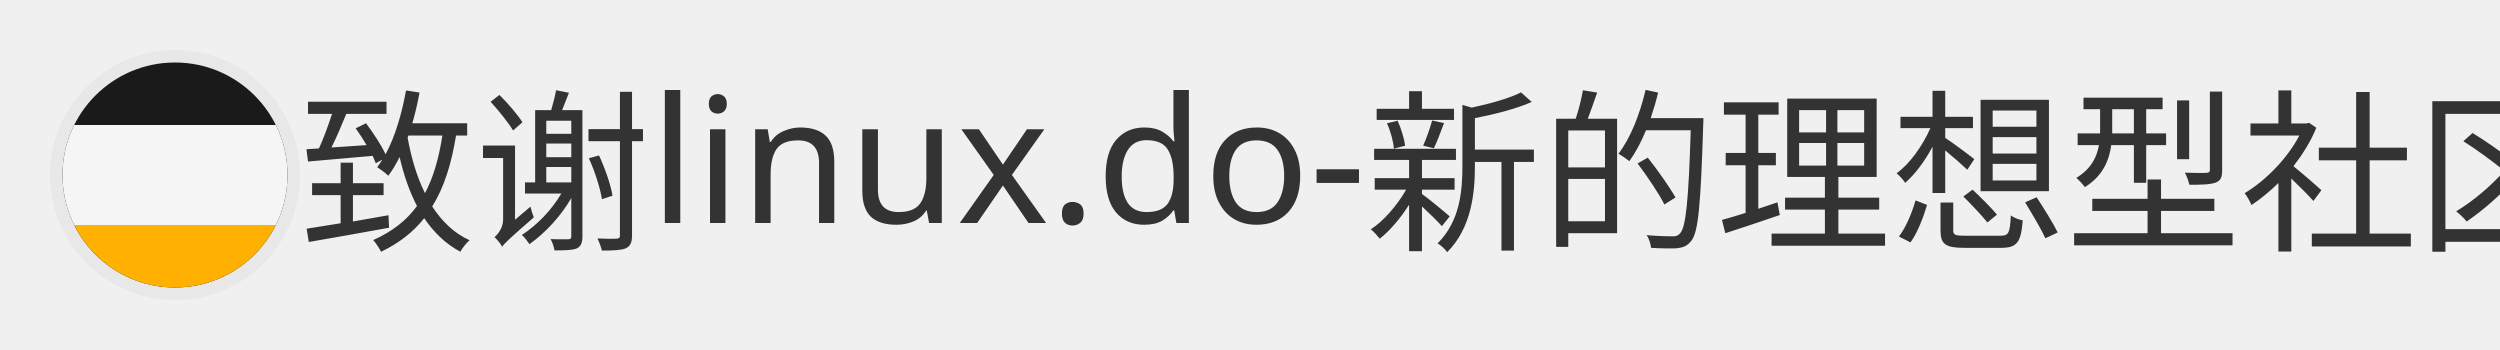
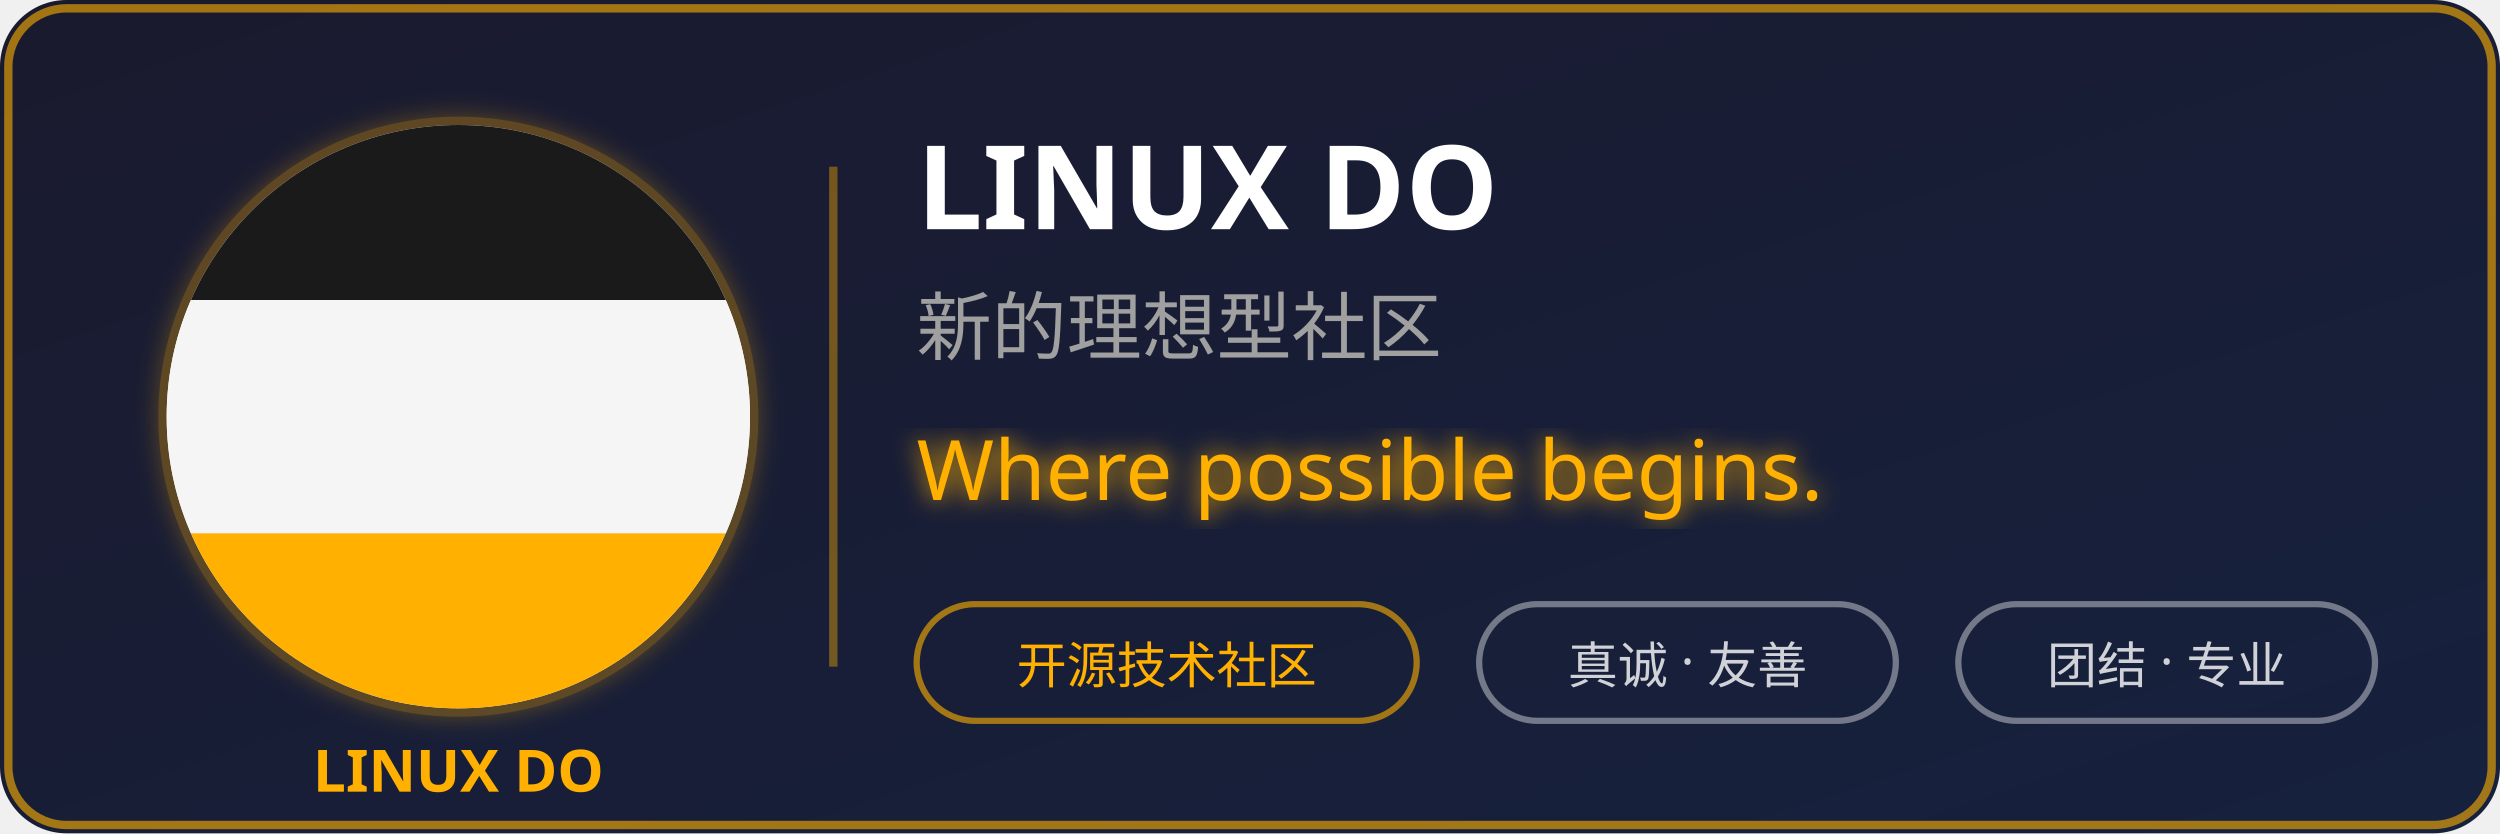
- <svg xmlns="http://www.w3.org/2000/svg" width="200" height="28" viewBox="0 0 200 28">
-   <rect width="310" height="28" rx="4" ry="4" fill="#f0f0f0" />
-   <g transform="translate(4, 4)">
-     <defs>
-       <clipPath id="logoClip">
-         <circle cx="10" cy="10" r="9" />
-       </clipPath>
-     </defs>
-     <circle cx="10" cy="10" r="10" fill="#e8e8e8" />
+ <svg xmlns="http://www.w3.org/2000/svg" width="600" height="200" viewBox="0 0 600 200">
+   <defs>
+     <linearGradient id="bgGradient" x1="0%" y1="0%" x2="100%" y2="100%">
+       <stop offset="0%" style="stop-color:#1a1a2e" />
+       <stop offset="100%" style="stop-color:#16213e" />
+     </linearGradient>
+     <clipPath id="logoClip">
+       <circle cx="80" cy="100" r="70" />
+     </clipPath>
+     <filter id="shadow" x="-50%" y="-50%" width="200%" height="200%">
+       <feDropShadow dx="0" dy="4" stdDeviation="8" flood-color="#000" flood-opacity="0.3" />
+     </filter>
+     <filter id="glow">
+       <feGaussianBlur stdDeviation="3" result="coloredBlur" />
+       <feMerge>
+         <feMergeNode in="coloredBlur" />
+         <feMergeNode in="SourceGraphic" />
+       </feMerge>
+     </filter>
+   </defs>
+   <rect width="600" height="200" rx="16" ry="16" fill="url(#bgGradient)" />
+   <rect x="2" y="2" width="596" height="196" rx="14" ry="14" fill="none" stroke="#ffb000" stroke-width="2" opacity="0.6" />
+   <g transform="translate(30, 0)">
+     <circle cx="80" cy="100" r="72" fill="#ffb000" opacity="0.3" filter="url(#glow)" />
+     <circle cx="80" cy="100" r="70" fill="#f0f0f0" />
    <g clip-path="url(#logoClip)">
-       <rect x="0" y="0" width="20" height="20" fill="#1a1a1a" />
-       <rect x="0" y="6" width="20" height="8" fill="#f5f5f5" />
-       <rect x="0" y="14" width="20" height="6" fill="#ffb000" />
+       <rect x="10" y="30" width="140" height="42" fill="#1a1a1a" />
+       <rect x="10" y="72" width="140" height="56" fill="#f5f5f5" />
+       <rect x="10" y="128" width="140" height="42" fill="#ffb000" />
+     </g>
+     <text x="80" y="190" font-family="-apple-system, BlinkMacSystemFont, 'Segoe UI', 'Noto Sans', Helvetica, Arial, sans-serif" font-size="14" font-weight="600" fill="#ffb000" text-anchor="middle">LINUX DO</text>
+   </g>
+   <line x1="200" y1="40" x2="200" y2="160" stroke="#ffb000" stroke-width="2" opacity="0.4" />
+   <g transform="translate(220, 0)">
+     <text x="0" y="55" font-family="-apple-system, BlinkMacSystemFont, 'Segoe UI', 'Noto Sans', Helvetica, Arial, sans-serif" font-size="28" font-weight="700" fill="#ffffff">LINUX DO</text>
+     <text x="0" y="85" font-family="-apple-system, BlinkMacSystemFont, 'Segoe UI', 'Noto Sans', Helvetica, Arial, sans-serif" font-size="18" font-weight="400" fill="#a0a0a0">新的理想型社区</text>
+     <text x="0" y="120" font-family="-apple-system, BlinkMacSystemFont, 'Segoe UI', 'Noto Sans', Helvetica, Arial, sans-serif" font-size="20" font-weight="500" fill="#ffb000" filter="url(#glow)">Where possible begins.</text>
+     <g transform="translate(0, 145)">
+       <rect x="0" y="0" width="120" height="28" rx="14" ry="14" fill="none" stroke="#ffb000" stroke-width="1.5" opacity="0.6" />
+       <text x="60" y="19" font-family="-apple-system, BlinkMacSystemFont, 'Segoe UI', 'Noto Sans', Helvetica, Arial, sans-serif" font-size="12" font-weight="500" fill="#ffb000" text-anchor="middle">开源技术社区</text>
+     </g>
+     <g transform="translate(135, 145)">
+       <rect x="0" y="0" width="100" height="28" rx="14" ry="14" fill="none" stroke="#ffffff" stroke-width="1.5" opacity="0.4" />
+       <text x="50" y="19" font-family="-apple-system, BlinkMacSystemFont, 'Segoe UI', 'Noto Sans', Helvetica, Arial, sans-serif" font-size="12" font-weight="500" fill="#ffffff" opacity="0.8" text-anchor="middle">真诚 · 友善</text>
+     </g>
+     <g transform="translate(250, 145)">
+       <rect x="0" y="0" width="100" height="28" rx="14" ry="14" fill="none" stroke="#ffffff" stroke-width="1.5" opacity="0.4" />
+       <text x="50" y="19" font-family="-apple-system, BlinkMacSystemFont, 'Segoe UI', 'Noto Sans', Helvetica, Arial, sans-serif" font-size="12" font-weight="500" fill="#ffffff" opacity="0.8" text-anchor="middle">团结 · 专业</text>
    </g>
  </g>
-   <text x="24" y="19" font-family="-apple-system, BlinkMacSystemFont, 'Segoe UI', 'Noto Sans', Helvetica, Arial, sans-serif" font-size="14" fill="#333333">致谢linux.do-新的理想型社区</text>
</svg>
